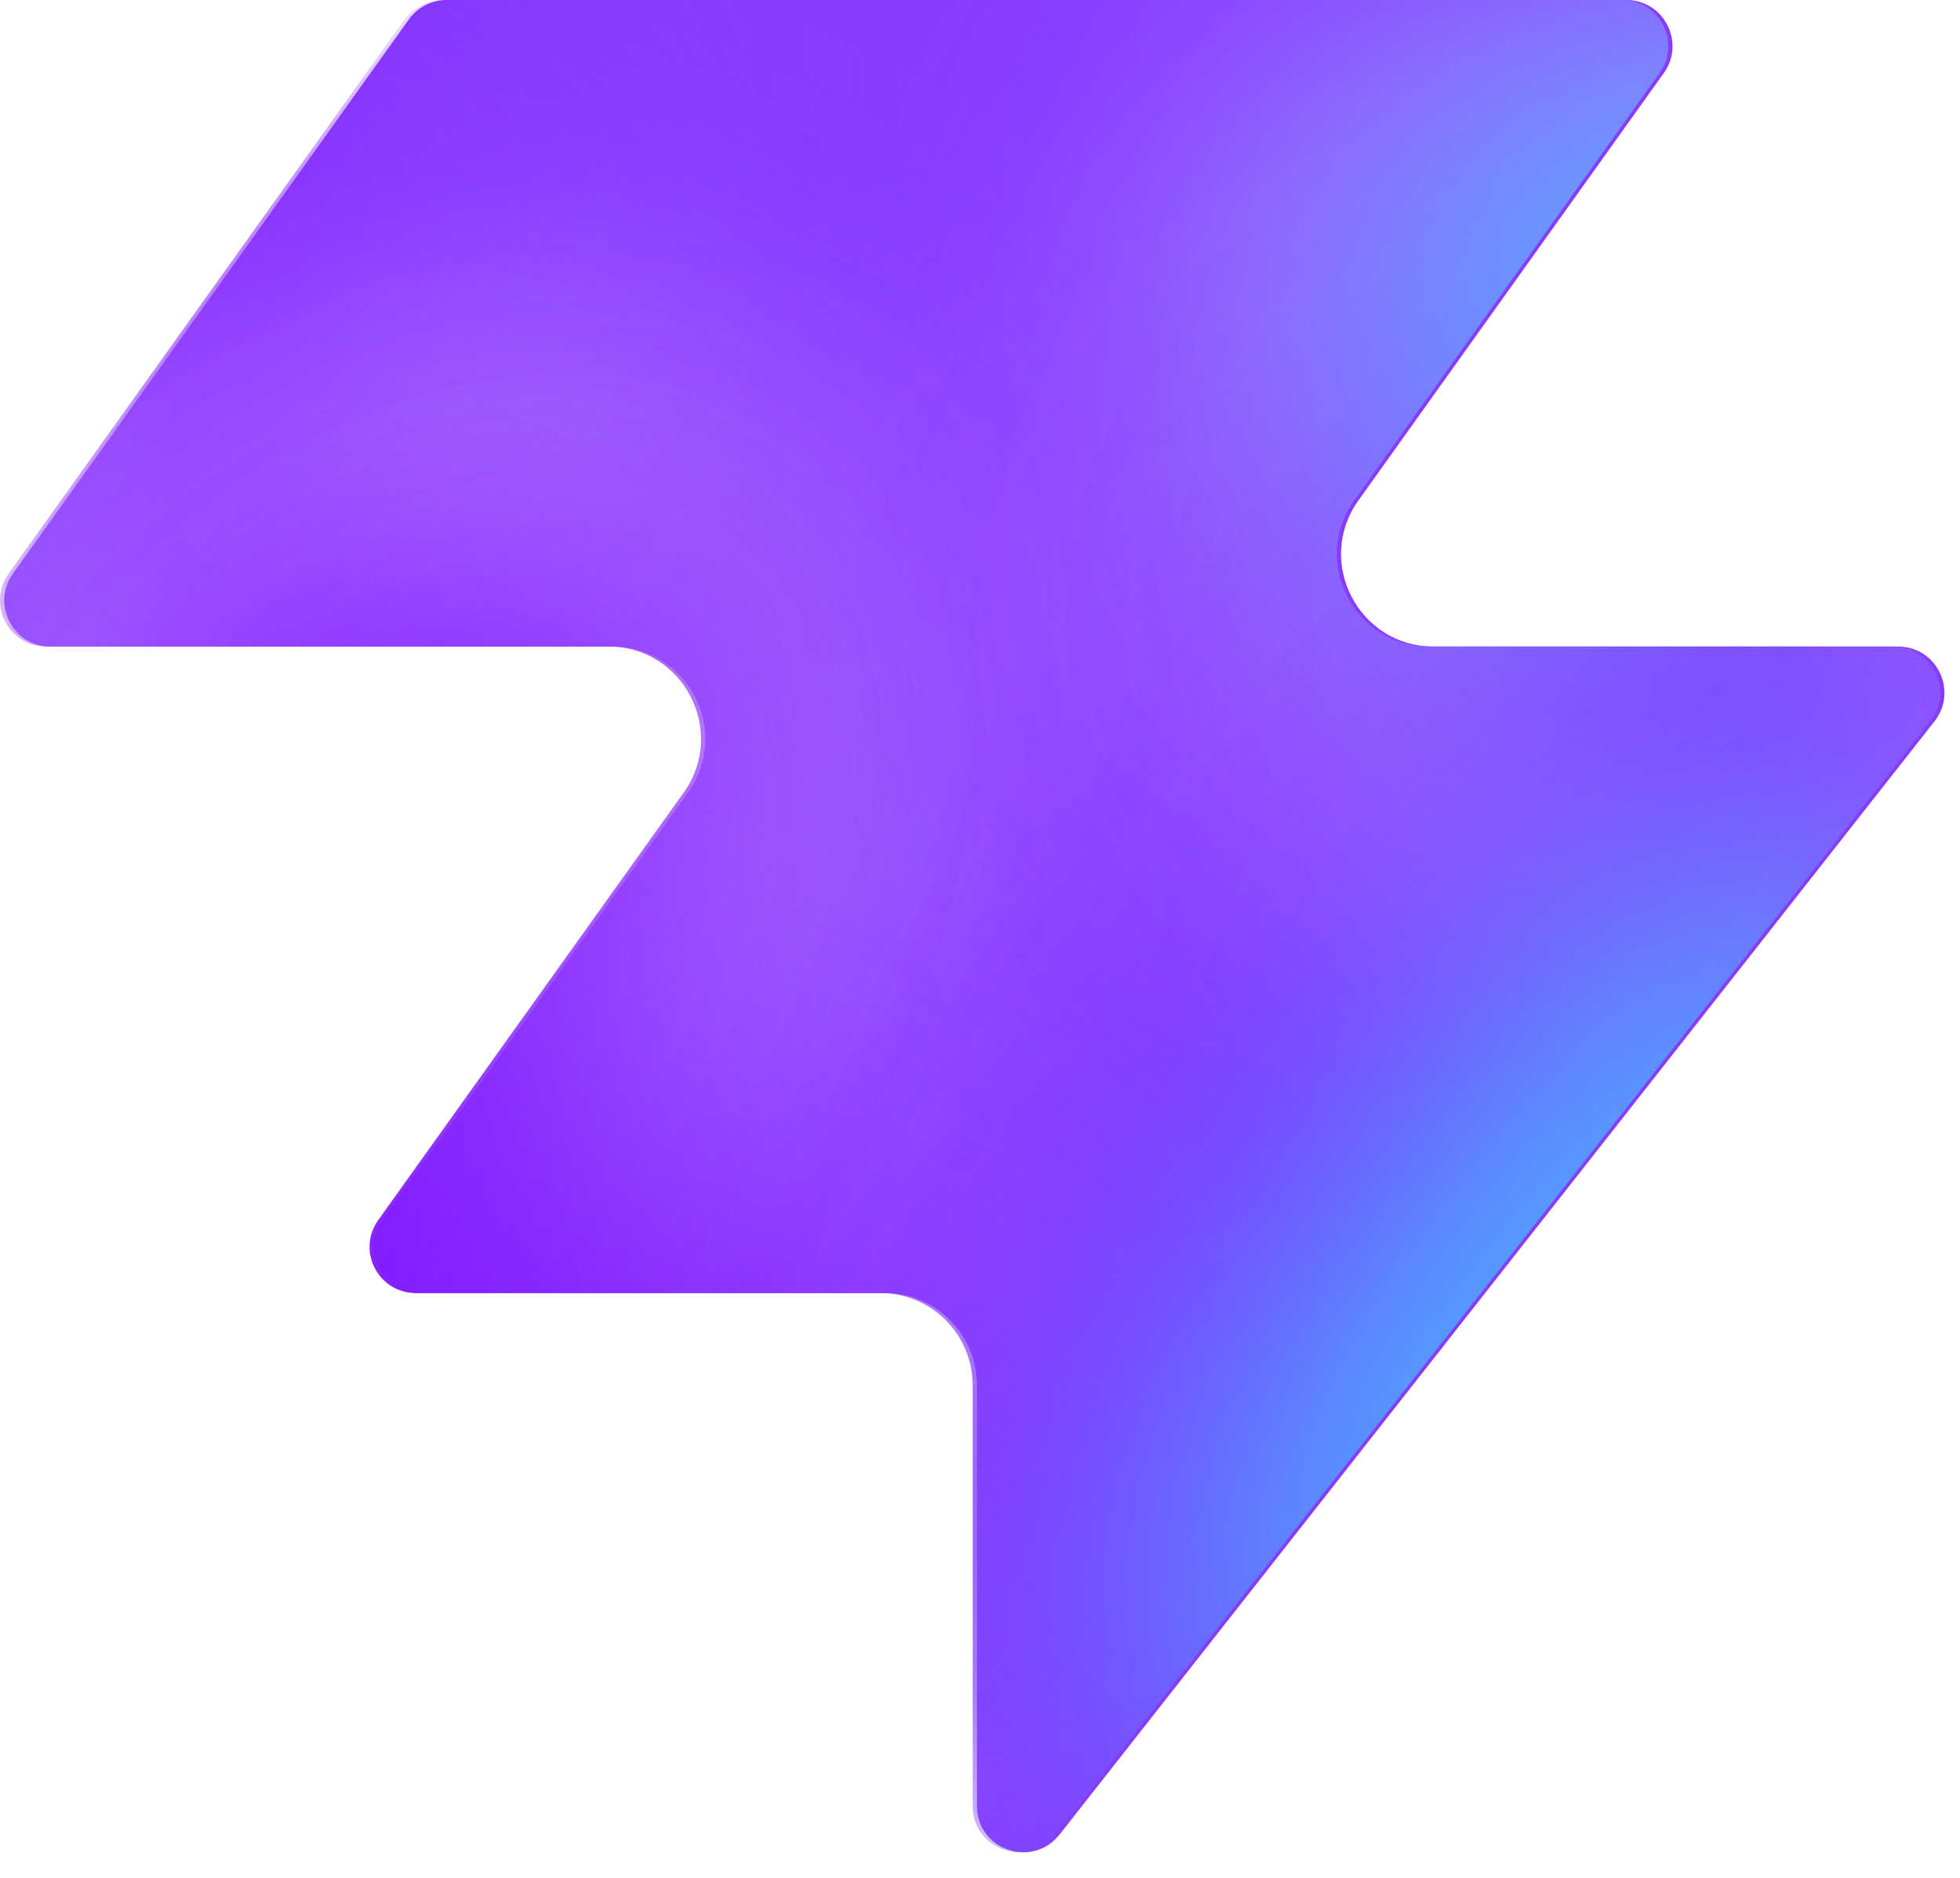
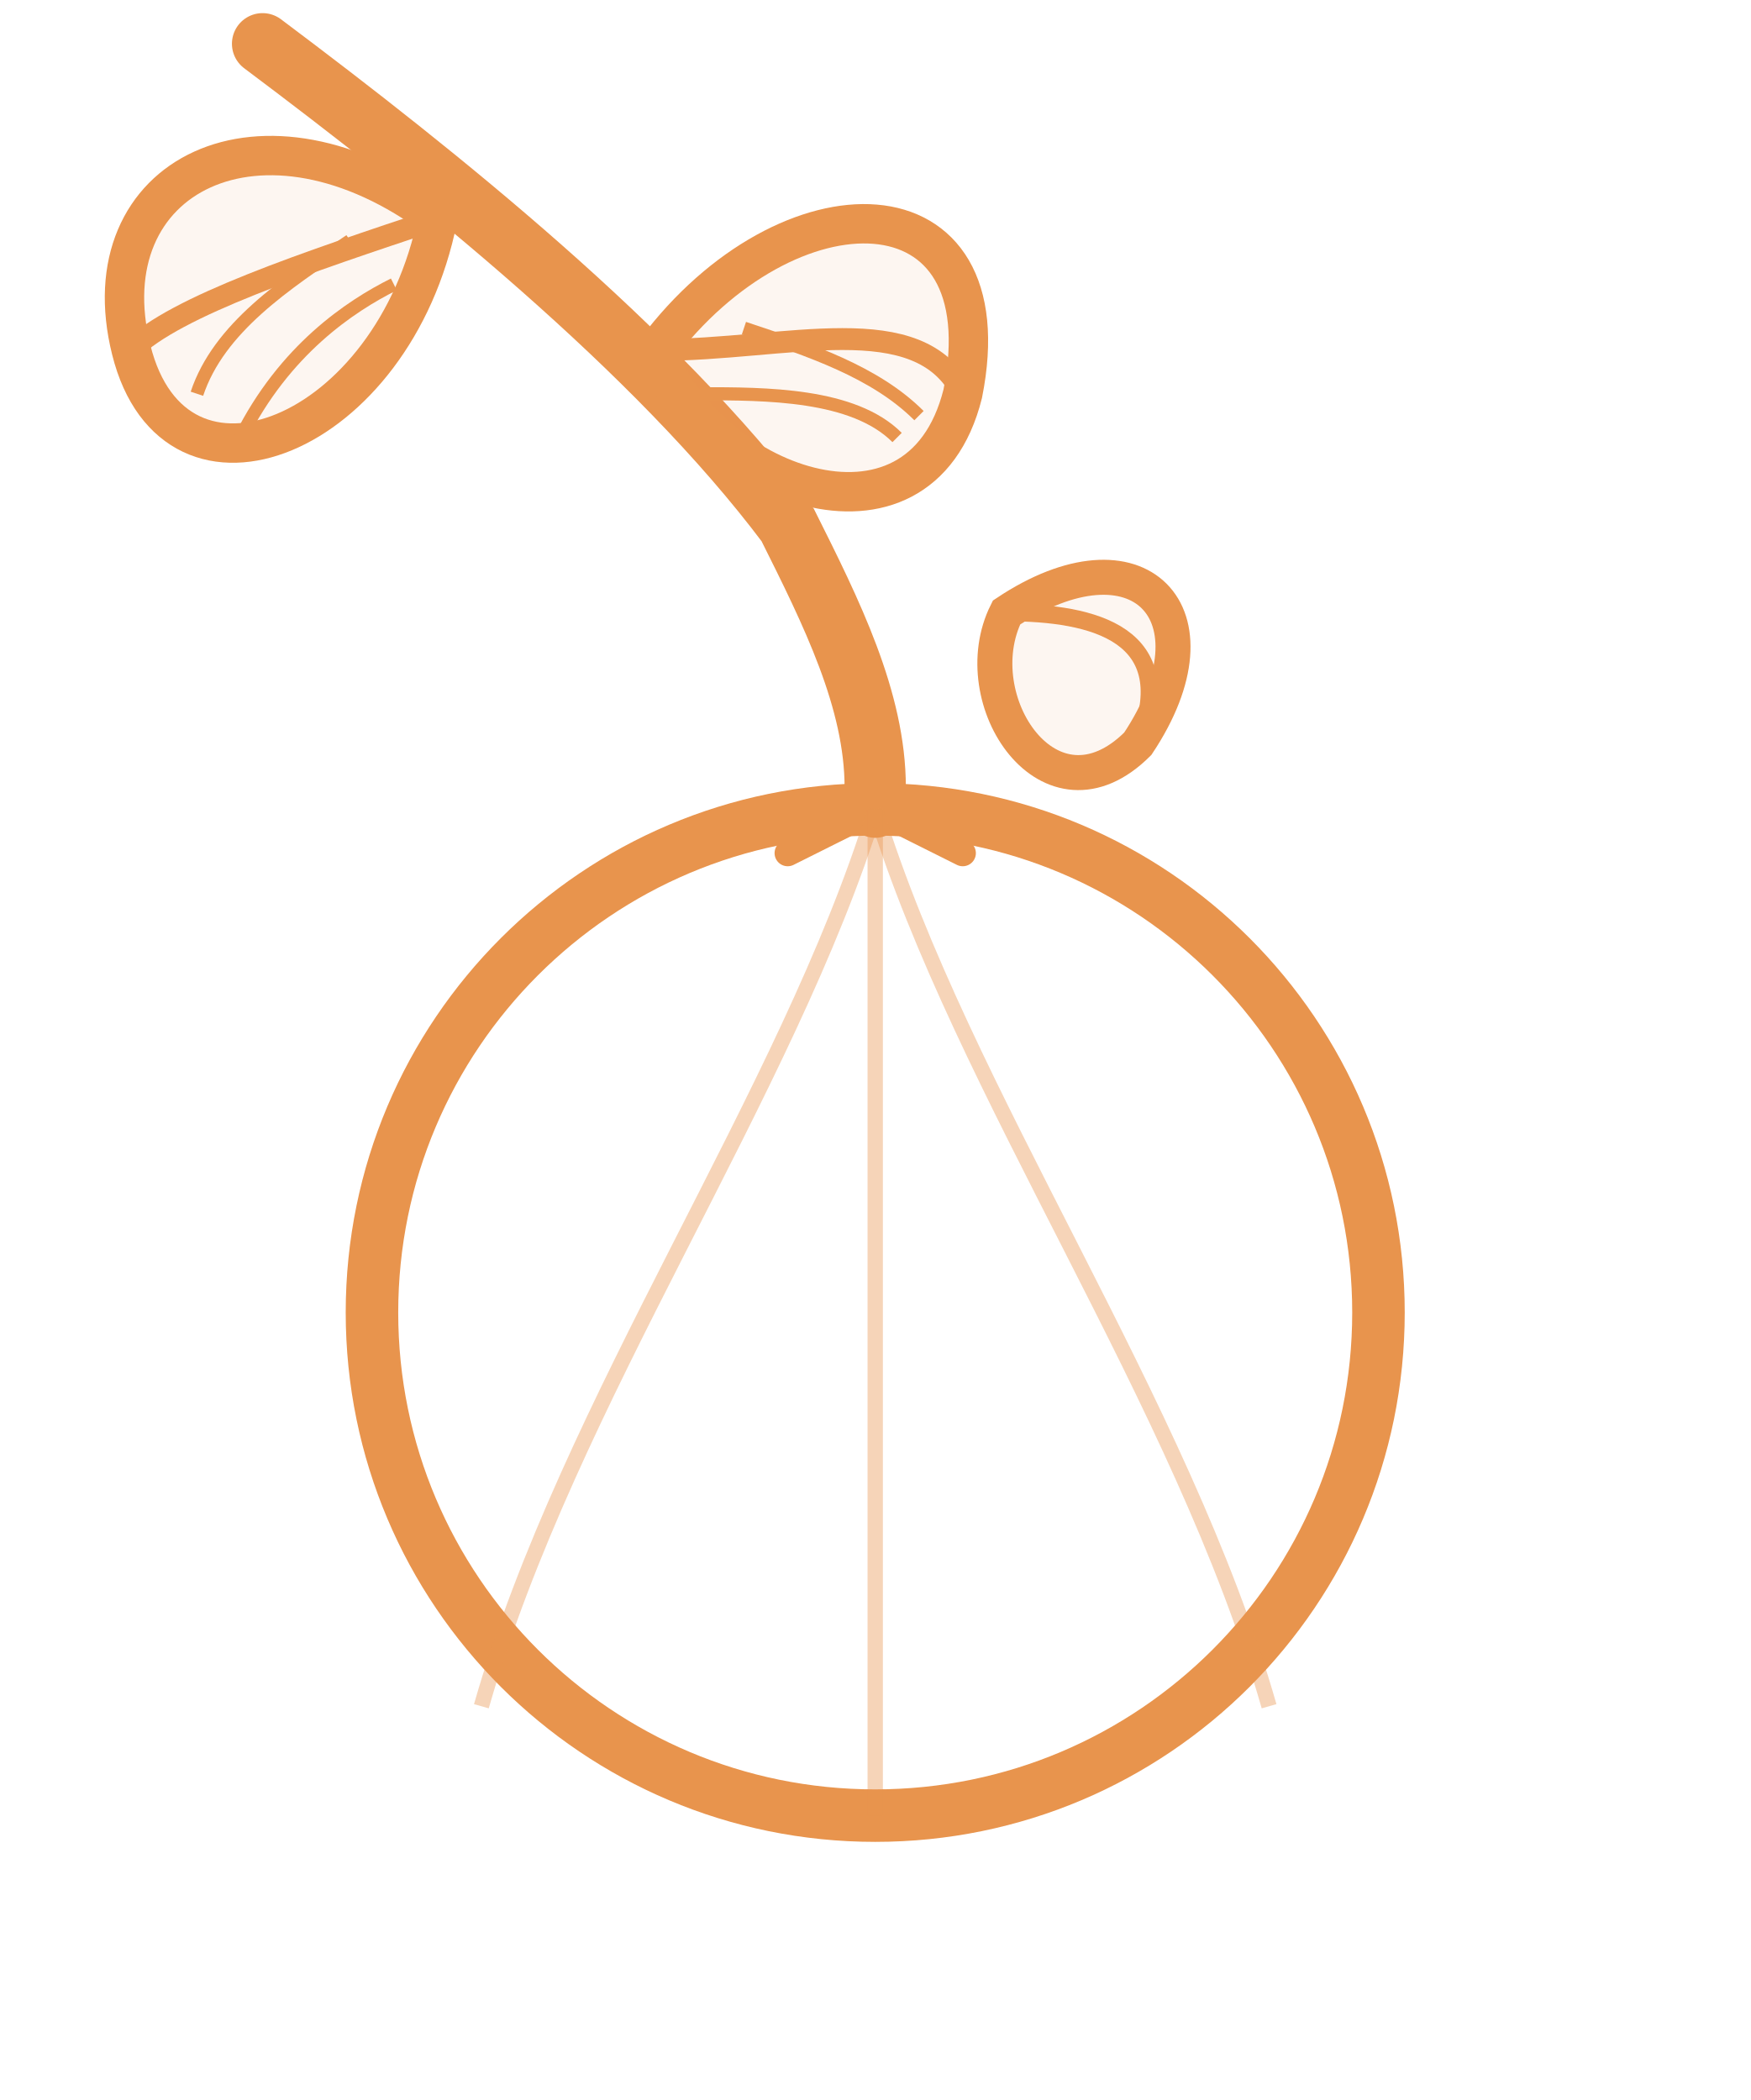
- <svg xmlns="http://www.w3.org/2000/svg" width="48" height="46" fill="none" viewBox="0 0 48 46">
-   <path fill="#863bff" d="M25.946 44.938c-.664.845-2.021.375-2.021-.698V33.937a2.26 2.26 0 0 0-2.262-2.262H10.287c-.92 0-1.456-1.04-.92-1.788l7.48-10.471c1.07-1.497 0-3.578-1.842-3.578H1.237c-.92 0-1.456-1.04-.92-1.788L10.013.474c.214-.297.556-.474.92-.474h28.894c.92 0 1.456 1.04.92 1.788l-7.48 10.471c-1.07 1.498 0 3.579 1.842 3.579h11.377c.943 0 1.473 1.088.89 1.83L25.947 44.94z" style="fill:#863bff;fill:color(display-p3 .525 .23 1);fill-opacity:1" />
-   <mask id="a" width="48" height="46" x="0" y="0" maskUnits="userSpaceOnUse" style="mask-type:alpha">
-     <path fill="#000" d="M25.842 44.938c-.664.844-2.021.375-2.021-.698V33.937a2.26 2.26 0 0 0-2.262-2.262H10.183c-.92 0-1.456-1.04-.92-1.788l7.48-10.471c1.07-1.498 0-3.579-1.842-3.579H1.133c-.92 0-1.456-1.04-.92-1.787L9.91.473c.214-.297.556-.474.92-.474h28.894c.92 0 1.456 1.04.92 1.788l-7.48 10.471c-1.07 1.498 0 3.578 1.842 3.578h11.377c.943 0 1.473 1.088.89 1.832L25.843 44.94z" style="fill:#000;fill-opacity:1" />
-   </mask>
-   <g mask="url(#a)">
-     <g filter="url(#b)">
-       <ellipse cx="5.508" cy="14.704" fill="#ede6ff" rx="5.508" ry="14.704" style="fill:#ede6ff;fill:color(display-p3 .927 .903 1);fill-opacity:1" transform="matrix(.00324 1 1 -.00324 -4.47 31.516)" />
-     </g>
-     <g filter="url(#c)">
-       <ellipse cx="10.399" cy="29.851" fill="#ede6ff" rx="10.399" ry="29.851" style="fill:#ede6ff;fill:color(display-p3 .927 .903 1);fill-opacity:1" transform="matrix(.00324 1 1 -.00324 -39.328 7.883)" />
-     </g>
-     <g filter="url(#d)">
-       <ellipse cx="5.508" cy="30.487" fill="#7e14ff" rx="5.508" ry="30.487" style="fill:#7e14ff;fill:color(display-p3 .492 .077 1);fill-opacity:1" transform="rotate(89.814 -25.913 -14.639)scale(1 -1)" />
-     </g>
-     <g filter="url(#e)">
-       <ellipse cx="5.508" cy="30.599" fill="#7e14ff" rx="5.508" ry="30.599" style="fill:#7e14ff;fill:color(display-p3 .492 .077 1);fill-opacity:1" transform="rotate(89.814 -32.644 -3.334)scale(1 -1)" />
-     </g>
-     <g filter="url(#f)">
-       <ellipse cx="5.508" cy="30.599" fill="#7e14ff" rx="5.508" ry="30.599" style="fill:#7e14ff;fill:color(display-p3 .492 .077 1);fill-opacity:1" transform="matrix(.00324 1 1 -.00324 -34.34 30.47)" />
-     </g>
-     <g filter="url(#g)">
-       <ellipse cx="14.072" cy="22.078" fill="#ede6ff" rx="14.072" ry="22.078" style="fill:#ede6ff;fill:color(display-p3 .927 .903 1);fill-opacity:1" transform="rotate(93.35 24.506 48.493)scale(-1 1)" />
-     </g>
-     <g filter="url(#h)">
-       <ellipse cx="3.47" cy="21.501" fill="#7e14ff" rx="3.47" ry="21.501" style="fill:#7e14ff;fill:color(display-p3 .492 .077 1);fill-opacity:1" transform="rotate(89.009 28.708 47.59)scale(-1 1)" />
-     </g>
-     <g filter="url(#i)">
-       <ellipse cx="3.47" cy="21.501" fill="#7e14ff" rx="3.47" ry="21.501" style="fill:#7e14ff;fill:color(display-p3 .492 .077 1);fill-opacity:1" transform="rotate(89.009 28.708 47.59)scale(-1 1)" />
-     </g>
-     <g filter="url(#j)">
-       <ellipse cx=".387" cy="8.972" fill="#7e14ff" rx="4.407" ry="29.108" style="fill:#7e14ff;fill:color(display-p3 .492 .077 1);fill-opacity:1" transform="rotate(39.51 .387 8.972)" />
-     </g>
-     <g filter="url(#k)">
-       <ellipse cx="47.523" cy="-6.092" fill="#7e14ff" rx="4.407" ry="29.108" style="fill:#7e14ff;fill:color(display-p3 .492 .077 1);fill-opacity:1" transform="rotate(37.892 47.523 -6.092)" />
-     </g>
-     <g filter="url(#l)">
-       <ellipse cx="41.412" cy="6.333" fill="#47bfff" rx="5.971" ry="9.665" style="fill:#47bfff;fill:color(display-p3 .28 .748 1);fill-opacity:1" transform="rotate(37.892 41.412 6.333)" />
-     </g>
-     <g filter="url(#m)">
-       <ellipse cx="-1.879" cy="38.332" fill="#7e14ff" rx="4.407" ry="29.108" style="fill:#7e14ff;fill:color(display-p3 .492 .077 1);fill-opacity:1" transform="rotate(37.892 -1.88 38.332)" />
-     </g>
-     <g filter="url(#n)">
-       <ellipse cx="-1.879" cy="38.332" fill="#7e14ff" rx="4.407" ry="29.108" style="fill:#7e14ff;fill:color(display-p3 .492 .077 1);fill-opacity:1" transform="rotate(37.892 -1.88 38.332)" />
-     </g>
-     <g filter="url(#o)">
-       <ellipse cx="35.651" cy="29.907" fill="#7e14ff" rx="4.407" ry="29.108" style="fill:#7e14ff;fill:color(display-p3 .492 .077 1);fill-opacity:1" transform="rotate(37.892 35.651 29.907)" />
-     </g>
-     <g filter="url(#p)">
-       <ellipse cx="38.418" cy="32.4" fill="#47bfff" rx="5.971" ry="15.297" style="fill:#47bfff;fill:color(display-p3 .28 .748 1);fill-opacity:1" transform="rotate(37.892 38.418 32.4)" />
-     </g>
-   </g>
-   <defs>
-     <filter id="b" width="60.045" height="41.654" x="-19.77" y="16.149" color-interpolation-filters="sRGB" filterUnits="userSpaceOnUse">
-       <feFlood flood-opacity="0" result="BackgroundImageFix" />
-       <feBlend in="SourceGraphic" in2="BackgroundImageFix" result="shape" />
-       <feGaussianBlur result="effect1_foregroundBlur_2002_17158" stdDeviation="7.659" />
-     </filter>
-     <filter id="c" width="90.34" height="51.437" x="-54.613" y="-7.533" color-interpolation-filters="sRGB" filterUnits="userSpaceOnUse">
-       <feFlood flood-opacity="0" result="BackgroundImageFix" />
-       <feBlend in="SourceGraphic" in2="BackgroundImageFix" result="shape" />
-       <feGaussianBlur result="effect1_foregroundBlur_2002_17158" stdDeviation="7.659" />
-     </filter>
-     <filter id="d" width="79.355" height="29.4" x="-49.64" y="2.03" color-interpolation-filters="sRGB" filterUnits="userSpaceOnUse">
-       <feFlood flood-opacity="0" result="BackgroundImageFix" />
-       <feBlend in="SourceGraphic" in2="BackgroundImageFix" result="shape" />
-       <feGaussianBlur result="effect1_foregroundBlur_2002_17158" stdDeviation="4.596" />
-     </filter>
-     <filter id="e" width="79.579" height="29.4" x="-45.045" y="20.029" color-interpolation-filters="sRGB" filterUnits="userSpaceOnUse">
-       <feFlood flood-opacity="0" result="BackgroundImageFix" />
-       <feBlend in="SourceGraphic" in2="BackgroundImageFix" result="shape" />
-       <feGaussianBlur result="effect1_foregroundBlur_2002_17158" stdDeviation="4.596" />
-     </filter>
-     <filter id="f" width="79.579" height="29.4" x="-43.513" y="21.178" color-interpolation-filters="sRGB" filterUnits="userSpaceOnUse">
-       <feFlood flood-opacity="0" result="BackgroundImageFix" />
-       <feBlend in="SourceGraphic" in2="BackgroundImageFix" result="shape" />
-       <feGaussianBlur result="effect1_foregroundBlur_2002_17158" stdDeviation="4.596" />
-     </filter>
-     <filter id="g" width="74.749" height="58.852" x="15.756" y="-17.901" color-interpolation-filters="sRGB" filterUnits="userSpaceOnUse">
-       <feFlood flood-opacity="0" result="BackgroundImageFix" />
-       <feBlend in="SourceGraphic" in2="BackgroundImageFix" result="shape" />
-       <feGaussianBlur result="effect1_foregroundBlur_2002_17158" stdDeviation="7.659" />
-     </filter>
-     <filter id="h" width="61.377" height="25.362" x="23.548" y="2.284" color-interpolation-filters="sRGB" filterUnits="userSpaceOnUse">
-       <feFlood flood-opacity="0" result="BackgroundImageFix" />
-       <feBlend in="SourceGraphic" in2="BackgroundImageFix" result="shape" />
-       <feGaussianBlur result="effect1_foregroundBlur_2002_17158" stdDeviation="4.596" />
-     </filter>
-     <filter id="i" width="61.377" height="25.362" x="23.548" y="2.284" color-interpolation-filters="sRGB" filterUnits="userSpaceOnUse">
-       <feFlood flood-opacity="0" result="BackgroundImageFix" />
-       <feBlend in="SourceGraphic" in2="BackgroundImageFix" result="shape" />
-       <feGaussianBlur result="effect1_foregroundBlur_2002_17158" stdDeviation="4.596" />
-     </filter>
-     <filter id="j" width="56.045" height="63.649" x="-27.636" y="-22.853" color-interpolation-filters="sRGB" filterUnits="userSpaceOnUse">
-       <feFlood flood-opacity="0" result="BackgroundImageFix" />
-       <feBlend in="SourceGraphic" in2="BackgroundImageFix" result="shape" />
-       <feGaussianBlur result="effect1_foregroundBlur_2002_17158" stdDeviation="4.596" />
-     </filter>
-     <filter id="k" width="54.814" height="64.646" x="20.116" y="-38.415" color-interpolation-filters="sRGB" filterUnits="userSpaceOnUse">
-       <feFlood flood-opacity="0" result="BackgroundImageFix" />
-       <feBlend in="SourceGraphic" in2="BackgroundImageFix" result="shape" />
-       <feGaussianBlur result="effect1_foregroundBlur_2002_17158" stdDeviation="4.596" />
-     </filter>
-     <filter id="l" width="33.541" height="35.313" x="24.641" y="-11.323" color-interpolation-filters="sRGB" filterUnits="userSpaceOnUse">
-       <feFlood flood-opacity="0" result="BackgroundImageFix" />
-       <feBlend in="SourceGraphic" in2="BackgroundImageFix" result="shape" />
-       <feGaussianBlur result="effect1_foregroundBlur_2002_17158" stdDeviation="4.596" />
-     </filter>
-     <filter id="m" width="54.814" height="64.646" x="-29.286" y="6.009" color-interpolation-filters="sRGB" filterUnits="userSpaceOnUse">
-       <feFlood flood-opacity="0" result="BackgroundImageFix" />
-       <feBlend in="SourceGraphic" in2="BackgroundImageFix" result="shape" />
-       <feGaussianBlur result="effect1_foregroundBlur_2002_17158" stdDeviation="4.596" />
-     </filter>
-     <filter id="n" width="54.814" height="64.646" x="-29.286" y="6.009" color-interpolation-filters="sRGB" filterUnits="userSpaceOnUse">
-       <feFlood flood-opacity="0" result="BackgroundImageFix" />
-       <feBlend in="SourceGraphic" in2="BackgroundImageFix" result="shape" />
-       <feGaussianBlur result="effect1_foregroundBlur_2002_17158" stdDeviation="4.596" />
-     </filter>
-     <filter id="o" width="54.814" height="64.646" x="8.244" y="-2.416" color-interpolation-filters="sRGB" filterUnits="userSpaceOnUse">
-       <feFlood flood-opacity="0" result="BackgroundImageFix" />
-       <feBlend in="SourceGraphic" in2="BackgroundImageFix" result="shape" />
-       <feGaussianBlur result="effect1_foregroundBlur_2002_17158" stdDeviation="4.596" />
-     </filter>
-     <filter id="p" width="39.409" height="43.623" x="18.713" y="10.588" color-interpolation-filters="sRGB" filterUnits="userSpaceOnUse">
-       <feFlood flood-opacity="0" result="BackgroundImageFix" />
-       <feBlend in="SourceGraphic" in2="BackgroundImageFix" result="shape" />
-       <feGaussianBlur result="effect1_foregroundBlur_2002_17158" stdDeviation="4.596" />
-     </filter>
-   </defs>
+ <svg xmlns="http://www.w3.org/2000/svg" viewBox="0 0 40 48" fill="none">
+   <path d="M6 1 C10 4, 15 8, 18 12 C19 14, 20 16, 20 18" stroke="#e8944d" stroke-width="1.4" stroke-linecap="round" fill="none" />
+   <path d="M10 5 C6 2, 2 4, 3 8 C4 12, 9 10, 10 5Z" stroke="#e8944d" stroke-width="0.9" fill="#e8944d" fill-opacity="0.08" />
+   <path d="M10 5 C7 6, 4 7, 3 8" stroke="#e8944d" stroke-width="0.5" fill="none" />
+   <path d="M8 5.5 C6.5 6.5, 5 7.5, 4.5 9" stroke="#e8944d" stroke-width="0.3" fill="none" />
+   <path d="M9 6.5 C8 7, 6.5 8, 5.5 10" stroke="#e8944d" stroke-width="0.3" fill="none" />
+   <path d="M15 8 C18 4, 23 4, 22 9 C21 13, 16 11, 15 8Z" stroke="#e8944d" stroke-width="0.9" fill="#e8944d" fill-opacity="0.08" />
+   <path d="M15 8 C18 8, 21 7, 22 9" stroke="#e8944d" stroke-width="0.5" fill="none" />
+   <path d="M17 7.5 C18.5 8, 20 8.5, 21 9.5" stroke="#e8944d" stroke-width="0.3" fill="none" />
+   <path d="M16 9 C17.5 9, 19.5 9, 20.5 10" stroke="#e8944d" stroke-width="0.3" fill="none" />
+   <path d="M23 14 C26 12, 28 14, 26 17 C24 19, 22 16, 23 14Z" stroke="#e8944d" stroke-width="0.8" fill="#e8944d" fill-opacity="0.08" />
+   <path d="M23 14 C25 14, 27 14.5, 26 17" stroke="#e8944d" stroke-width="0.4" fill="none" />
+   <circle cx="20" cy="30" r="11.5" stroke="#e8944d" stroke-width="1.2" fill="none" />
+   <path d="M20 18 L20 18.5" stroke="#e8944d" stroke-width="1.3" stroke-linecap="round" />
+   <path d="M18 19.5 L20 18.5 L22 19.5" stroke="#e8944d" stroke-width="0.6" fill="none" stroke-linecap="round" />
+   <path d="M20 18.5 C18 25, 13 32, 11 39" stroke="#e8944d" stroke-width="0.35" opacity="0.4" fill="none" />
+   <path d="M20 18.5 C22 25, 27 32, 29 39" stroke="#e8944d" stroke-width="0.35" opacity="0.4" fill="none" />
+   <path d="M20 18.5 C20 26, 20 34, 20 41.5" stroke="#e8944d" stroke-width="0.35" opacity="0.4" fill="none" />
</svg>
